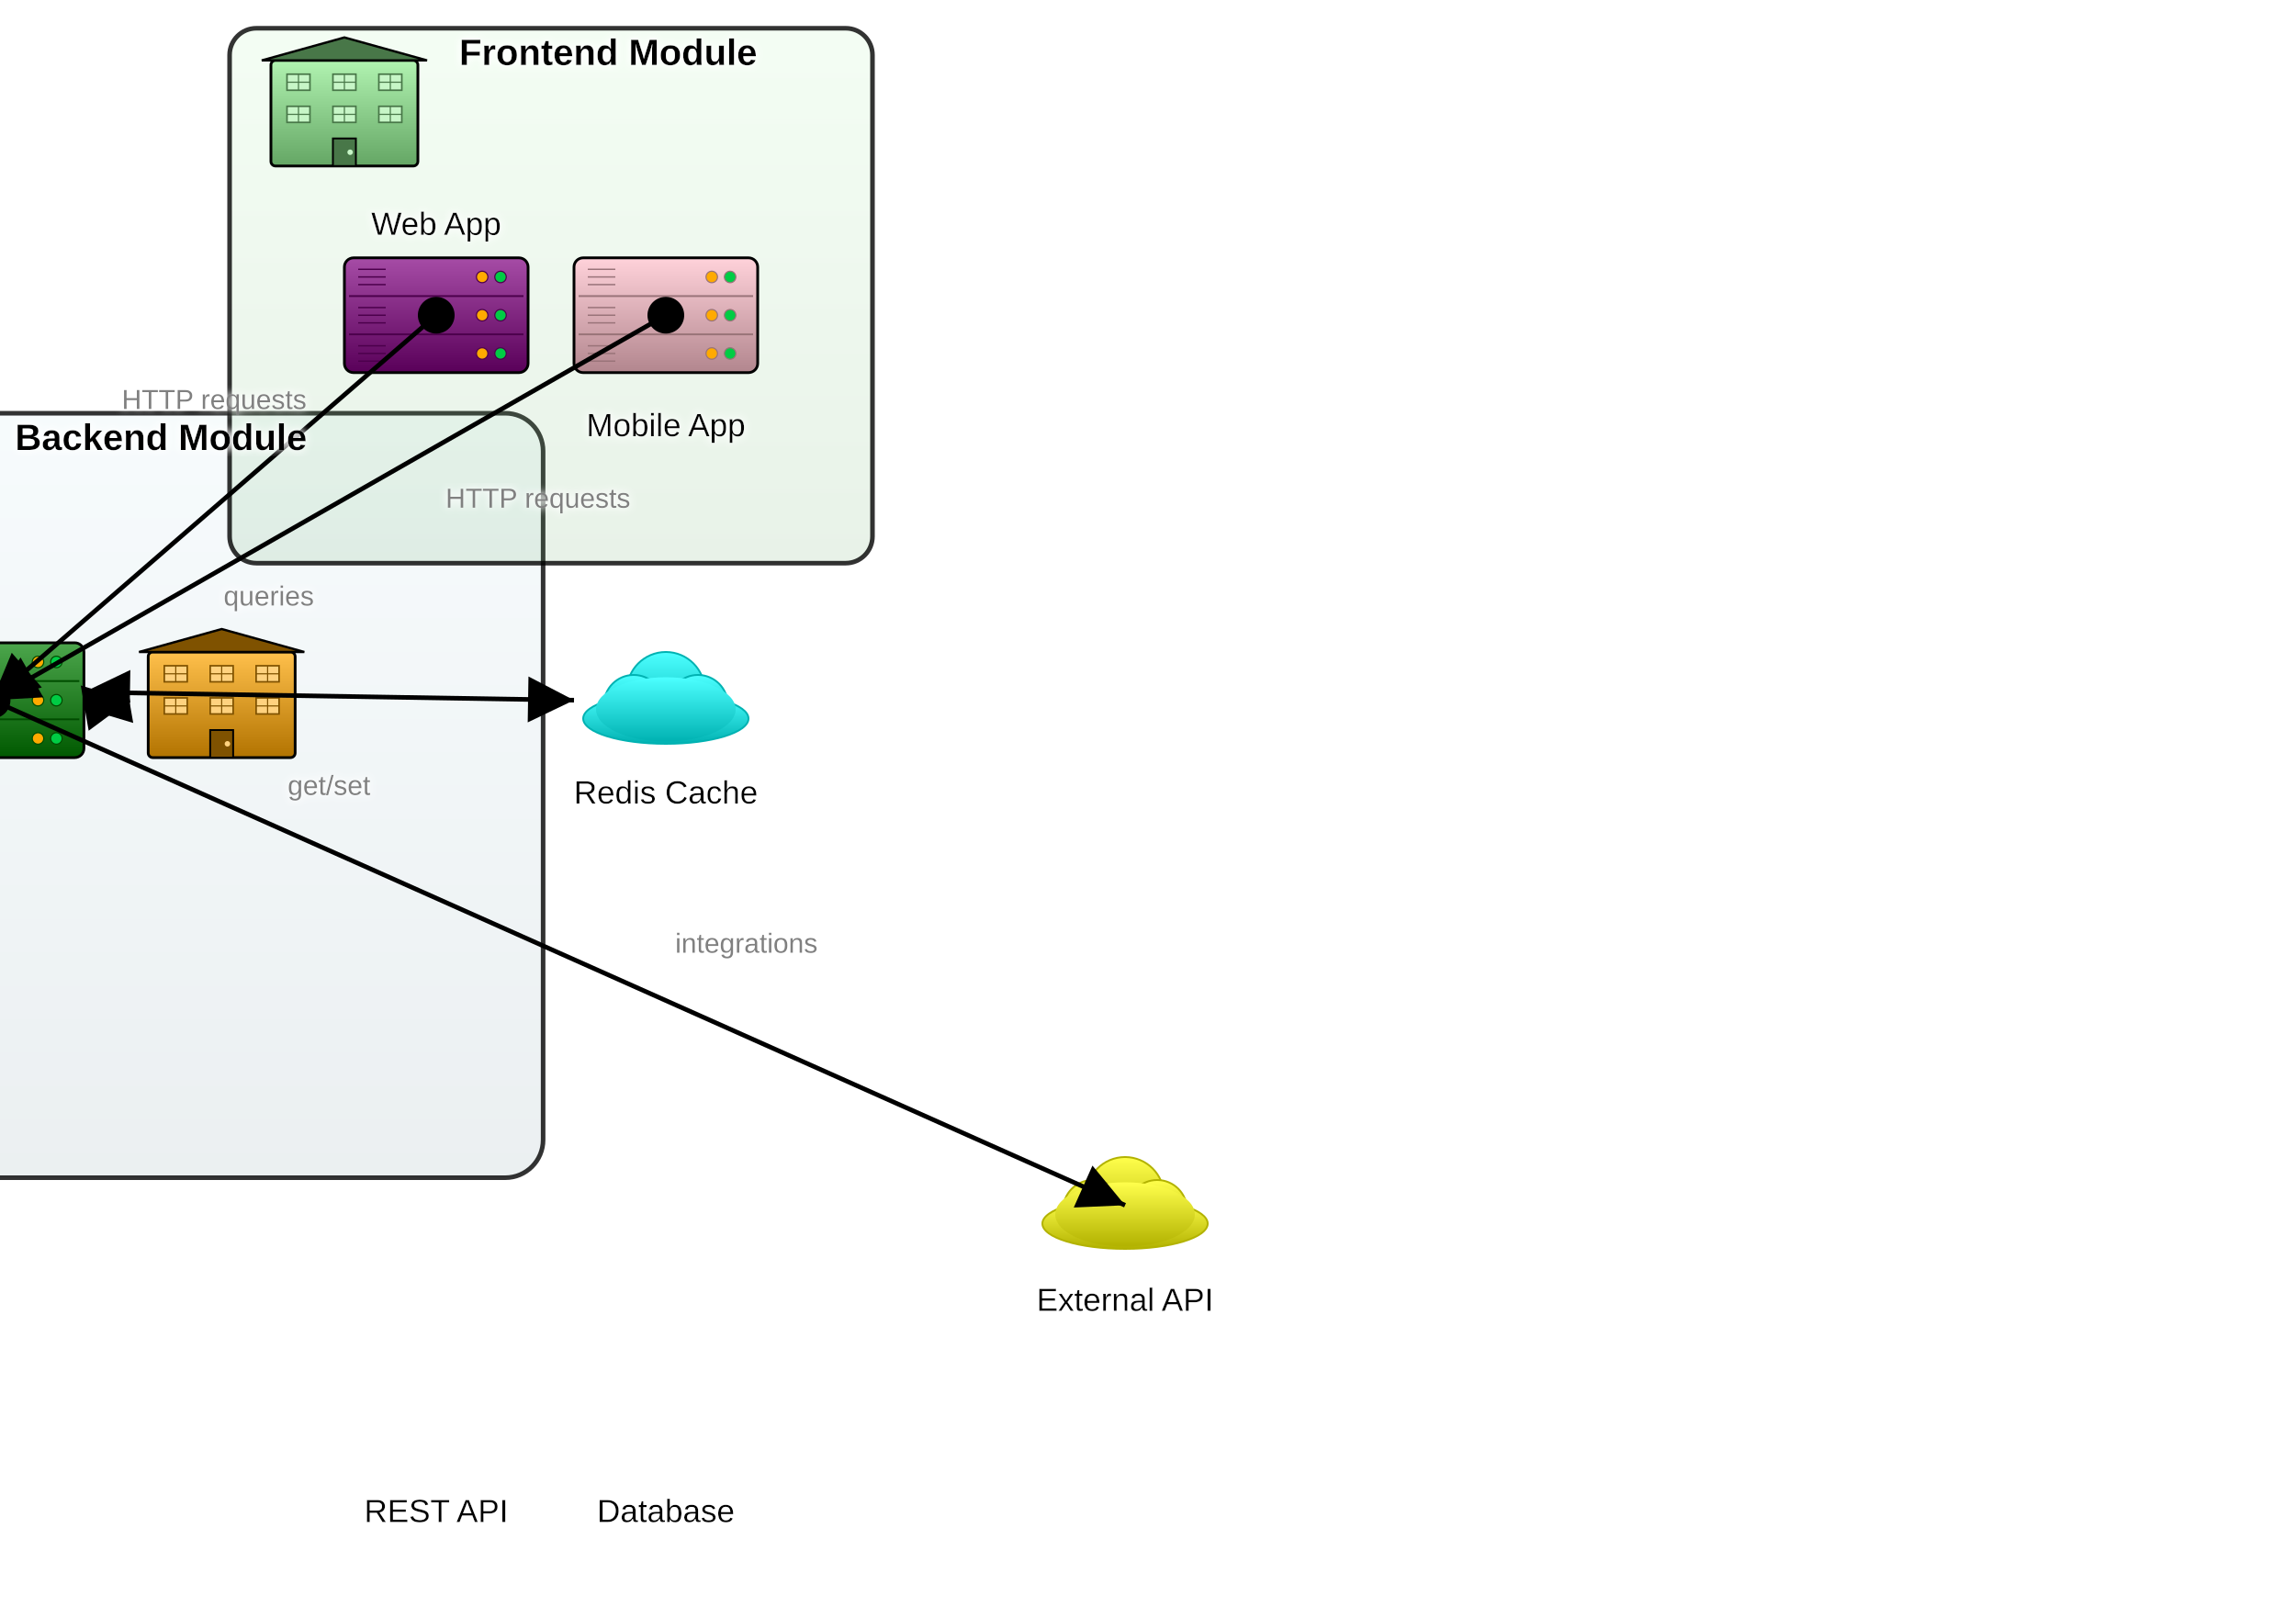
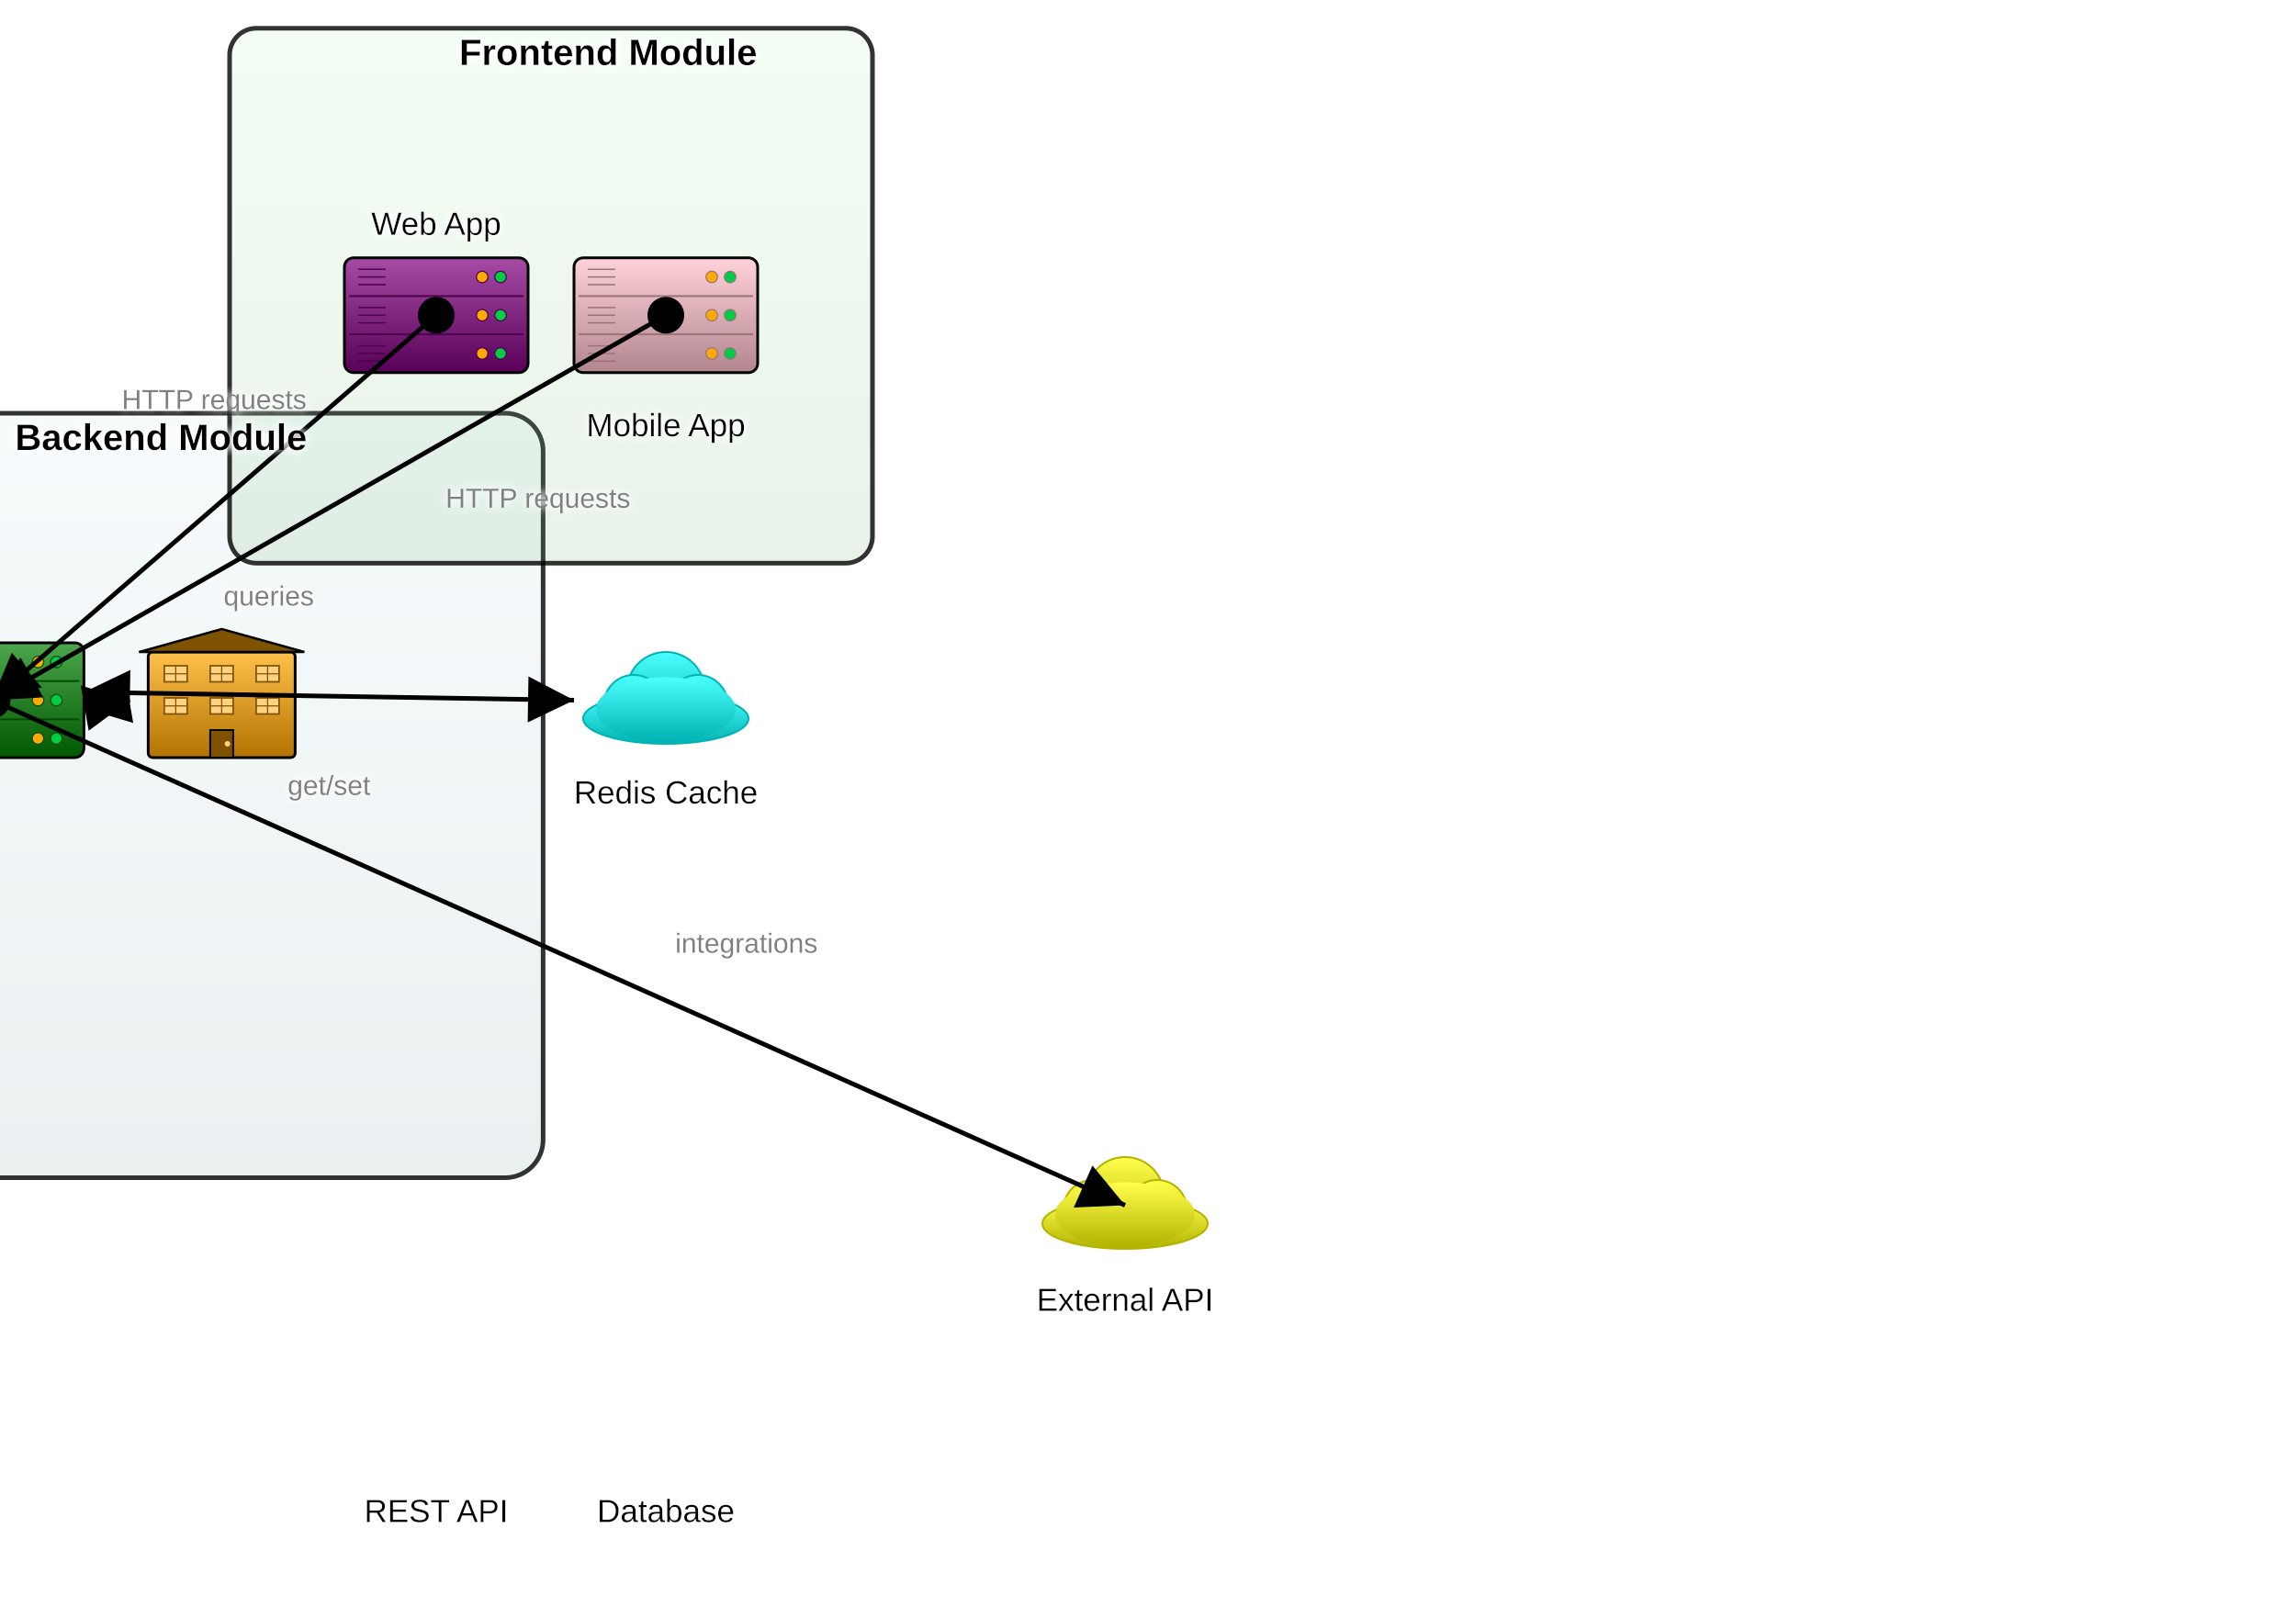
<svg xmlns="http://www.w3.org/2000/svg" baseProfile="full" height="700" version="1.1" viewBox="0,0,1000,700" width="1000">
  <defs>
    <filter height="140%" id="text-glow" width="140%" x="-20%" y="-20%">
      <feGaussianBlur in="SourceGraphic" result="blur" stdDeviation="2" />
      <feFlood flood-color="white" flood-opacity="1" result="color" />
      <feComposite in="color" in2="blur" operator="in" result="shadow" />
      <feMerge>
        <feMergeNode in="shadow" />
        <feMergeNode in="shadow" />
        <feMergeNode in="SourceGraphic" />
      </feMerge>
    </filter>
    <marker id="arrow-end" markerHeight="10" markerWidth="10" orient="auto" refX="10" refY="5">
      <path d="M 0 0 L 10 5 L 0 10 z" fill="black" />
    </marker>
    <marker id="arrow-start" markerHeight="10" markerWidth="10" orient="auto" refX="0" refY="5">
      <path d="M 10 0 L 0 5 L 10 10 z" fill="black" />
    </marker>
    <marker id="circle-start" markerHeight="10" markerWidth="10" orient="auto" refX="5" refY="5">
      <circle cx="5" cy="5" fill="black" r="4" />
    </marker>
    <marker id="circle-end" markerHeight="10" markerWidth="10" orient="auto" refX="5" refY="5">
      <circle cx="5" cy="5" fill="black" r="4" />
    </marker>
    <linearGradient id="gradient-backend-module" x1="0%" x2="0%" y1="0%" y2="100%">
      <stop offset="0%" stop-color="#c5e3ed" />
      <stop offset="100%" stop-color="#7997a1" />
    </linearGradient>
    <linearGradient id="gradient-frontend-module" x1="0%" x2="0%" y1="0%" y2="100%">
      <stop offset="0%" stop-color="#b1f3b1" />
      <stop offset="100%" stop-color="#64a664" />
    </linearGradient>
    <linearGradient id="gradient-api" x1="0%" x2="0%" y1="0%" y2="100%">
      <stop offset="0%" stop-color="#4ca64c" />
      <stop offset="100%" stop-color="#005900" />
    </linearGradient>
    <linearGradient id="gradient-db" x1="0%" x2="0%" y1="0%" y2="100%">
      <stop offset="0%" stop-color="#ffc04c" />
      <stop offset="100%" stop-color="#b27300" />
    </linearGradient>
    <linearGradient id="gradient-cache" x1="0%" x2="0%" y1="0%" y2="100%">
      <stop offset="0%" stop-color="#4cffff" />
      <stop offset="100%" stop-color="#00b2b2" />
    </linearGradient>
    <linearGradient id="gradient-webapp" x1="0%" x2="0%" y1="0%" y2="100%">
      <stop offset="0%" stop-color="#a64ca6" />
      <stop offset="100%" stop-color="#590059" />
    </linearGradient>
    <linearGradient id="gradient-mobile" x1="0%" x2="0%" y1="0%" y2="100%">
      <stop offset="0%" stop-color="#ffd2da" />
      <stop offset="100%" stop-color="#b2868e" />
    </linearGradient>
    <linearGradient id="gradient-external-service" x1="0%" x2="0%" y1="0%" y2="100%">
      <stop offset="0%" stop-color="#ffff4c" />
      <stop offset="100%" stop-color="#b2b200" />
-     </linearGradient>
-     <linearGradient id="gradient-backend-module_icon" x1="0%" x2="0%" y1="0%" y2="100%">
-       <stop offset="0%" stop-color="#c5e3ed" />
-       <stop offset="100%" stop-color="#7997a1" />
-     </linearGradient>
-     <linearGradient id="gradient-frontend-module_icon" x1="0%" x2="0%" y1="0%" y2="100%">
-       <stop offset="0%" stop-color="#b1f3b1" />
-       <stop offset="100%" stop-color="#64a664" />
    </linearGradient>
  </defs>
  <rect fill="url(#gradient-backend-module)" fill-opacity="0.15" height="333.0" rx="16.5" ry="16.5" stroke="black" stroke-opacity="0.8" stroke-width="2" width="330.0" x="-93.45" y="180" />
  <rect fill="url(#gradient-frontend-module)" fill-opacity="0.15" height="233.0" rx="11.65" ry="11.65" stroke="black" stroke-opacity="0.8" stroke-width="2" width="280.0" x="100.0" y="12.308" />
  <g id="api">
    <rect fill="url(#gradient-api)" height="50" rx="4" ry="4" stroke="black" stroke-width="1.2" width="80" x="-43.45" y="280.0" />
    <line stroke="#004c00" stroke-width="0.8" x1="-41.45" x2="34.55" y1="296.667" y2="296.667" />
    <line stroke="#004c00" stroke-width="0.8" x1="-41.45" x2="34.55" y1="313.333" y2="313.333" />
    <circle cx="24.55" cy="288.333" fill="#00cc44" r="2.5" stroke="#004c00" stroke-width="0.5" />
    <circle cx="16.55" cy="288.333" fill="#ffaa00" r="2.5" stroke="#004c00" stroke-width="0.5" />
    <circle cx="24.55" cy="305.0" fill="#00cc44" r="2.5" stroke="#004c00" stroke-width="0.5" />
    <circle cx="16.55" cy="305.0" fill="#ffaa00" r="2.5" stroke="#004c00" stroke-width="0.5" />
    <circle cx="24.55" cy="321.667" fill="#00cc44" r="2.5" stroke="#004c00" stroke-width="0.5" />
    <circle cx="16.55" cy="321.667" fill="#ffaa00" r="2.5" stroke="#004c00" stroke-width="0.5" />
    <line stroke="#004c00" stroke-width="0.6" x1="-37.45" x2="-25.45" y1="285.0" y2="285.0" />
    <line stroke="#004c00" stroke-width="0.6" x1="-37.45" x2="-25.45" y1="288.333" y2="288.333" />
    <line stroke="#004c00" stroke-width="0.6" x1="-37.45" x2="-25.45" y1="291.667" y2="291.667" />
    <line stroke="#004c00" stroke-width="0.6" x1="-37.45" x2="-25.45" y1="301.667" y2="301.667" />
    <line stroke="#004c00" stroke-width="0.6" x1="-37.45" x2="-25.45" y1="305.0" y2="305.0" />
    <line stroke="#004c00" stroke-width="0.6" x1="-37.45" x2="-25.45" y1="308.333" y2="308.333" />
    <line stroke="#004c00" stroke-width="0.6" x1="-37.45" x2="-25.45" y1="318.333" y2="318.333" />
    <line stroke="#004c00" stroke-width="0.6" x1="-37.45" x2="-25.45" y1="321.667" y2="321.667" />
    <line stroke="#004c00" stroke-width="0.6" x1="-37.45" x2="-25.45" y1="325.0" y2="325.0" />
  </g>
  <g id="db">
    <rect fill="url(#gradient-db)" height="46" rx="2" ry="2" stroke="black" stroke-width="1.2" width="64" x="64.55" y="284.0" />
    <polygon fill="#7f5200" points="60.55,284.0 96.55,274.0 132.55,284.0" stroke="black" stroke-width="1.0" />
    <rect fill="#ffd27f" height="7" stroke="#7f5200" stroke-width="0.7" width="10" x="71.55" y="290.0" />
    <line stroke="#7f5200" stroke-width="0.5" x1="76.55" x2="76.55" y1="290.0" y2="297.0" />
    <line stroke="#7f5200" stroke-width="0.5" x1="71.55" x2="81.55" y1="293.5" y2="293.5" />
    <rect fill="#ffd27f" height="7" stroke="#7f5200" stroke-width="0.7" width="10" x="91.55" y="290.0" />
    <line stroke="#7f5200" stroke-width="0.5" x1="96.55" x2="96.55" y1="290.0" y2="297.0" />
    <line stroke="#7f5200" stroke-width="0.5" x1="91.55" x2="101.55" y1="293.5" y2="293.5" />
    <rect fill="#ffd27f" height="7" stroke="#7f5200" stroke-width="0.7" width="10" x="111.55" y="290.0" />
    <line stroke="#7f5200" stroke-width="0.5" x1="116.55" x2="116.55" y1="290.0" y2="297.0" />
    <line stroke="#7f5200" stroke-width="0.5" x1="111.55" x2="121.55" y1="293.5" y2="293.5" />
    <rect fill="#ffd27f" height="7" stroke="#7f5200" stroke-width="0.7" width="10" x="71.55" y="304.0" />
    <line stroke="#7f5200" stroke-width="0.5" x1="76.55" x2="76.55" y1="304.0" y2="311.0" />
    <line stroke="#7f5200" stroke-width="0.5" x1="71.55" x2="81.55" y1="307.5" y2="307.5" />
    <rect fill="#ffd27f" height="7" stroke="#7f5200" stroke-width="0.7" width="10" x="91.55" y="304.0" />
    <line stroke="#7f5200" stroke-width="0.5" x1="96.55" x2="96.55" y1="304.0" y2="311.0" />
    <line stroke="#7f5200" stroke-width="0.5" x1="91.55" x2="101.55" y1="307.5" y2="307.5" />
    <rect fill="#ffd27f" height="7" stroke="#7f5200" stroke-width="0.7" width="10" x="111.55" y="304.0" />
    <line stroke="#7f5200" stroke-width="0.5" x1="116.55" x2="116.55" y1="304.0" y2="311.0" />
    <line stroke="#7f5200" stroke-width="0.5" x1="111.55" x2="121.55" y1="307.5" y2="307.5" />
    <rect fill="#7f5200" height="12" stroke="black" stroke-width="0.8" width="10" x="91.55" y="318.0" />
    <circle cx="99.05" cy="324.0" fill="#ffd27f" r="1.2" />
  </g>
  <g id="cache">
    <ellipse cx="290.0" cy="313.0" fill="url(#gradient-cache)" rx="36.0" ry="11.0" stroke="#00b2b2" stroke-width="0.8" />
    <circle cx="290.0" cy="301.0" fill="url(#gradient-cache)" r="17.0" stroke="#00b2b2" stroke-width="0.8" />
    <circle cx="276.0" cy="307.0" fill="url(#gradient-cache)" r="13.0" stroke="#00b2b2" stroke-width="0.8" />
    <circle cx="304.0" cy="307.0" fill="url(#gradient-cache)" r="13.0" stroke="#00b2b2" stroke-width="0.8" />
    <ellipse cx="290.0" cy="309.0" fill="url(#gradient-cache)" rx="30.4" ry="14" stroke="none" />
  </g>
  <g id="webapp">
    <rect fill="url(#gradient-webapp)" height="50" rx="4" ry="4" stroke="black" stroke-width="1.2" width="80" x="150.0" y="112.308" />
    <line stroke="#4c004c" stroke-width="0.8" x1="152.0" x2="228.0" y1="128.974" y2="128.974" />
    <line stroke="#4c004c" stroke-width="0.8" x1="152.0" x2="228.0" y1="145.641" y2="145.641" />
    <circle cx="218.0" cy="120.641" fill="#00cc44" r="2.5" stroke="#4c004c" stroke-width="0.5" />
    <circle cx="210.0" cy="120.641" fill="#ffaa00" r="2.5" stroke="#4c004c" stroke-width="0.5" />
    <circle cx="218.0" cy="137.308" fill="#00cc44" r="2.5" stroke="#4c004c" stroke-width="0.5" />
    <circle cx="210.0" cy="137.308" fill="#ffaa00" r="2.5" stroke="#4c004c" stroke-width="0.5" />
    <circle cx="218.0" cy="153.974" fill="#00cc44" r="2.5" stroke="#4c004c" stroke-width="0.5" />
    <circle cx="210.0" cy="153.974" fill="#ffaa00" r="2.5" stroke="#4c004c" stroke-width="0.5" />
    <line stroke="#4c004c" stroke-width="0.6" x1="156.0" x2="168.0" y1="117.308" y2="117.308" />
    <line stroke="#4c004c" stroke-width="0.6" x1="156.0" x2="168.0" y1="120.641" y2="120.641" />
    <line stroke="#4c004c" stroke-width="0.6" x1="156.0" x2="168.0" y1="123.974" y2="123.974" />
    <line stroke="#4c004c" stroke-width="0.6" x1="156.0" x2="168.0" y1="133.974" y2="133.974" />
    <line stroke="#4c004c" stroke-width="0.6" x1="156.0" x2="168.0" y1="137.308" y2="137.308" />
    <line stroke="#4c004c" stroke-width="0.6" x1="156.0" x2="168.0" y1="140.641" y2="140.641" />
    <line stroke="#4c004c" stroke-width="0.6" x1="156.0" x2="168.0" y1="150.641" y2="150.641" />
    <line stroke="#4c004c" stroke-width="0.6" x1="156.0" x2="168.0" y1="153.974" y2="153.974" />
    <line stroke="#4c004c" stroke-width="0.6" x1="156.0" x2="168.0" y1="157.308" y2="157.308" />
  </g>
  <g id="mobile">
    <rect fill="url(#gradient-mobile)" height="50" rx="4" ry="4" stroke="black" stroke-width="1.2" width="80" x="250.0" y="112.308" />
    <line stroke="#997379" stroke-width="0.8" x1="252.0" x2="328.0" y1="128.974" y2="128.974" />
    <line stroke="#997379" stroke-width="0.8" x1="252.0" x2="328.0" y1="145.641" y2="145.641" />
    <circle cx="318.0" cy="120.641" fill="#00cc44" r="2.5" stroke="#997379" stroke-width="0.5" />
    <circle cx="310.0" cy="120.641" fill="#ffaa00" r="2.5" stroke="#997379" stroke-width="0.5" />
    <circle cx="318.0" cy="137.308" fill="#00cc44" r="2.5" stroke="#997379" stroke-width="0.5" />
    <circle cx="310.0" cy="137.308" fill="#ffaa00" r="2.5" stroke="#997379" stroke-width="0.5" />
    <circle cx="318.0" cy="153.974" fill="#00cc44" r="2.5" stroke="#997379" stroke-width="0.5" />
    <circle cx="310.0" cy="153.974" fill="#ffaa00" r="2.5" stroke="#997379" stroke-width="0.5" />
    <line stroke="#997379" stroke-width="0.6" x1="256.0" x2="268.0" y1="117.308" y2="117.308" />
    <line stroke="#997379" stroke-width="0.6" x1="256.0" x2="268.0" y1="120.641" y2="120.641" />
    <line stroke="#997379" stroke-width="0.6" x1="256.0" x2="268.0" y1="123.974" y2="123.974" />
    <line stroke="#997379" stroke-width="0.6" x1="256.0" x2="268.0" y1="133.974" y2="133.974" />
    <line stroke="#997379" stroke-width="0.6" x1="256.0" x2="268.0" y1="137.308" y2="137.308" />
    <line stroke="#997379" stroke-width="0.6" x1="256.0" x2="268.0" y1="140.641" y2="140.641" />
    <line stroke="#997379" stroke-width="0.6" x1="256.0" x2="268.0" y1="150.641" y2="150.641" />
    <line stroke="#997379" stroke-width="0.6" x1="256.0" x2="268.0" y1="153.974" y2="153.974" />
    <line stroke="#997379" stroke-width="0.6" x1="256.0" x2="268.0" y1="157.308" y2="157.308" />
  </g>
  <g id="external-service">
    <ellipse cx="490.0" cy="533.0" fill="url(#gradient-external-service)" rx="36.0" ry="11.0" stroke="#b2b200" stroke-width="0.8" />
    <circle cx="490.0" cy="521.0" fill="url(#gradient-external-service)" r="17.0" stroke="#b2b200" stroke-width="0.8" />
    <circle cx="476.0" cy="527.0" fill="url(#gradient-external-service)" r="13.0" stroke="#b2b200" stroke-width="0.8" />
    <circle cx="504.0" cy="527.0" fill="url(#gradient-external-service)" r="13.0" stroke="#b2b200" stroke-width="0.8" />
    <ellipse cx="490.0" cy="529.0" fill="url(#gradient-external-service)" rx="30.4" ry="14" stroke="none" />
  </g>
-   <g id="backend-module_icon">
-     <rect fill="url(#gradient-backend-module_icon)" height="46" rx="2" ry="2" stroke="black" stroke-width="1.2" width="64" x="-75.45" y="194.0" />
-     <polygon fill="#566c73" points="-79.45,194.0 -43.45,184.0 -7.45,194.0" stroke="black" stroke-width="1.0" />
-     <rect fill="#d6ebf2" height="7" stroke="#566c73" stroke-width="0.7" width="10" x="-68.45" y="200.0" />
-     <line stroke="#566c73" stroke-width="0.5" x1="-63.45" x2="-63.45" y1="200.0" y2="207.0" />
-     <line stroke="#566c73" stroke-width="0.5" x1="-68.45" x2="-58.45" y1="203.5" y2="203.5" />
-     <rect fill="#d6ebf2" height="7" stroke="#566c73" stroke-width="0.7" width="10" x="-48.45" y="200.0" />
-     <line stroke="#566c73" stroke-width="0.5" x1="-43.45" x2="-43.45" y1="200.0" y2="207.0" />
-     <line stroke="#566c73" stroke-width="0.5" x1="-48.45" x2="-38.45" y1="203.5" y2="203.5" />
-     <rect fill="#d6ebf2" height="7" stroke="#566c73" stroke-width="0.7" width="10" x="-28.45" y="200.0" />
-     <line stroke="#566c73" stroke-width="0.5" x1="-23.45" x2="-23.45" y1="200.0" y2="207.0" />
-     <line stroke="#566c73" stroke-width="0.5" x1="-28.45" x2="-18.45" y1="203.5" y2="203.5" />
-     <rect fill="#d6ebf2" height="7" stroke="#566c73" stroke-width="0.7" width="10" x="-68.45" y="214.0" />
-     <line stroke="#566c73" stroke-width="0.5" x1="-63.45" x2="-63.45" y1="214.0" y2="221.0" />
-     <line stroke="#566c73" stroke-width="0.5" x1="-68.45" x2="-58.45" y1="217.5" y2="217.5" />
-     <rect fill="#d6ebf2" height="7" stroke="#566c73" stroke-width="0.7" width="10" x="-48.45" y="214.0" />
-     <line stroke="#566c73" stroke-width="0.5" x1="-43.45" x2="-43.45" y1="214.0" y2="221.0" />
-     <line stroke="#566c73" stroke-width="0.5" x1="-48.45" x2="-38.45" y1="217.5" y2="217.5" />
-     <rect fill="#d6ebf2" height="7" stroke="#566c73" stroke-width="0.7" width="10" x="-28.45" y="214.0" />
-     <line stroke="#566c73" stroke-width="0.5" x1="-23.45" x2="-23.45" y1="214.0" y2="221.0" />
-     <line stroke="#566c73" stroke-width="0.5" x1="-28.45" x2="-18.45" y1="217.5" y2="217.5" />
-     <rect fill="#566c73" height="12" stroke="black" stroke-width="0.8" width="10" x="-48.45" y="228.0" />
-     <circle cx="-40.95" cy="234.0" fill="#d6ebf2" r="1.2" />
-   </g>
-   <g id="frontend-module_icon">
-     <rect fill="url(#gradient-frontend-module_icon)" height="46" rx="2" ry="2" stroke="black" stroke-width="1.2" width="64" x="118.0" y="26.308" />
-     <polygon fill="#487748" points="114.0,26.308 150.0,16.308 186.0,26.308" stroke="black" stroke-width="1.0" />
-     <rect fill="#c7f6c7" height="7" stroke="#487748" stroke-width="0.7" width="10" x="125.0" y="32.308" />
-     <line stroke="#487748" stroke-width="0.5" x1="130.0" x2="130.0" y1="32.308" y2="39.308" />
-     <line stroke="#487748" stroke-width="0.5" x1="125.0" x2="135.0" y1="35.808" y2="35.808" />
-     <rect fill="#c7f6c7" height="7" stroke="#487748" stroke-width="0.7" width="10" x="145.0" y="32.308" />
-     <line stroke="#487748" stroke-width="0.5" x1="150.0" x2="150.0" y1="32.308" y2="39.308" />
-     <line stroke="#487748" stroke-width="0.5" x1="145.0" x2="155.0" y1="35.808" y2="35.808" />
-     <rect fill="#c7f6c7" height="7" stroke="#487748" stroke-width="0.7" width="10" x="165.0" y="32.308" />
-     <line stroke="#487748" stroke-width="0.5" x1="170.0" x2="170.0" y1="32.308" y2="39.308" />
-     <line stroke="#487748" stroke-width="0.5" x1="165.0" x2="175.0" y1="35.808" y2="35.808" />
-     <rect fill="#c7f6c7" height="7" stroke="#487748" stroke-width="0.7" width="10" x="125.0" y="46.308" />
-     <line stroke="#487748" stroke-width="0.5" x1="130.0" x2="130.0" y1="46.308" y2="53.308" />
-     <line stroke="#487748" stroke-width="0.5" x1="125.0" x2="135.0" y1="49.808" y2="49.808" />
-     <rect fill="#c7f6c7" height="7" stroke="#487748" stroke-width="0.7" width="10" x="145.0" y="46.308" />
-     <line stroke="#487748" stroke-width="0.5" x1="150.0" x2="150.0" y1="46.308" y2="53.308" />
-     <line stroke="#487748" stroke-width="0.5" x1="145.0" x2="155.0" y1="49.808" y2="49.808" />
-     <rect fill="#c7f6c7" height="7" stroke="#487748" stroke-width="0.7" width="10" x="165.0" y="46.308" />
-     <line stroke="#487748" stroke-width="0.5" x1="170.0" x2="170.0" y1="46.308" y2="53.308" />
-     <line stroke="#487748" stroke-width="0.5" x1="165.0" x2="175.0" y1="49.808" y2="49.808" />
-     <rect fill="#487748" height="12" stroke="black" stroke-width="0.8" width="10" x="145.0" y="60.308" />
-     <circle cx="152.5" cy="66.308" fill="#c7f6c7" r="1.2" />
-   </g>
  <line marker-end="url(#arrow-end)" marker-start="url(#arrow-start)" stroke="black" stroke-width="2" x1="36.6" x2="56.6" y1="308.5" y2="305.0" />
  <line marker-end="url(#arrow-end)" marker-start="url(#arrow-start)" stroke="black" stroke-width="2" x1="36.6" x2="250.0" y1="301.5" y2="305.0" />
  <polyline fill="none" marker-end="url(#arrow-end)" marker-start="url(#circle-start)" points="190.0,137.308 -3.45,305.0" stroke="black" stroke-width="2" />
  <polyline fill="none" marker-end="url(#arrow-end)" marker-start="url(#circle-start)" points="290.0,137.308 -3.45,305.0" stroke="black" stroke-width="2" />
  <polyline fill="none" marker-end="url(#arrow-end)" marker-start="url(#circle-start)" points="-3.45,305.0 490.0,525.0" stroke="black" stroke-width="2" />
  <text fill="black" filter="url(#text-glow)" font-family="Arial, sans-serif" font-size="14px" text-anchor="middle" x="190.0" y="663.0">REST API</text>
  <text fill="black" filter="url(#text-glow)" font-family="Arial, sans-serif" font-size="14px" text-anchor="middle" x="290.0" y="663.0">Database</text>
  <text fill="black" filter="url(#text-glow)" font-family="Arial, sans-serif" font-size="14px" text-anchor="middle" x="290.0" y="350.0">Redis Cache</text>
  <text fill="black" filter="url(#text-glow)" font-family="Arial, sans-serif" font-size="14px" text-anchor="middle" x="190.0" y="102.308">Web App</text>
  <text fill="black" filter="url(#text-glow)" font-family="Arial, sans-serif" font-size="14px" text-anchor="middle" x="290.0" y="190.0">Mobile App</text>
  <text fill="black" filter="url(#text-glow)" font-family="Arial, sans-serif" font-size="14px" text-anchor="middle" x="490.0" y="571.0">External API</text>
  <text fill="gray" filter="url(#text-glow)" font-family="Arial, sans-serif" font-size="12px" text-anchor="start" x="97.4" y="263.75">queries</text>
  <text fill="gray" filter="url(#text-glow)" font-family="Arial, sans-serif" font-size="12px" text-anchor="middle" x="143.3" y="346.25">get/set</text>
  <text fill="gray" filter="url(#text-glow)" font-family="Arial, sans-serif" font-size="12px" text-anchor="middle" x="93.275" y="178.154">HTTP requests</text>
  <text fill="gray" filter="url(#text-glow)" font-family="Arial, sans-serif" font-size="12px" text-anchor="start" x="194.075" y="221.154">HTTP requests</text>
  <text fill="gray" filter="url(#text-glow)" font-family="Arial, sans-serif" font-size="12px" text-anchor="start" x="294.075" y="415.0">integrations</text>
  <text fill="black" filter="url(#text-glow)" font-family="Arial, sans-serif" font-size="16px" font-weight="bold" text-anchor="start" x="6.55" y="196">Backend Module</text>
  <text fill="black" filter="url(#text-glow)" font-family="Arial, sans-serif" font-size="16px" font-weight="bold" text-anchor="start" x="200.0" y="28.308">Frontend Module</text>
</svg>
